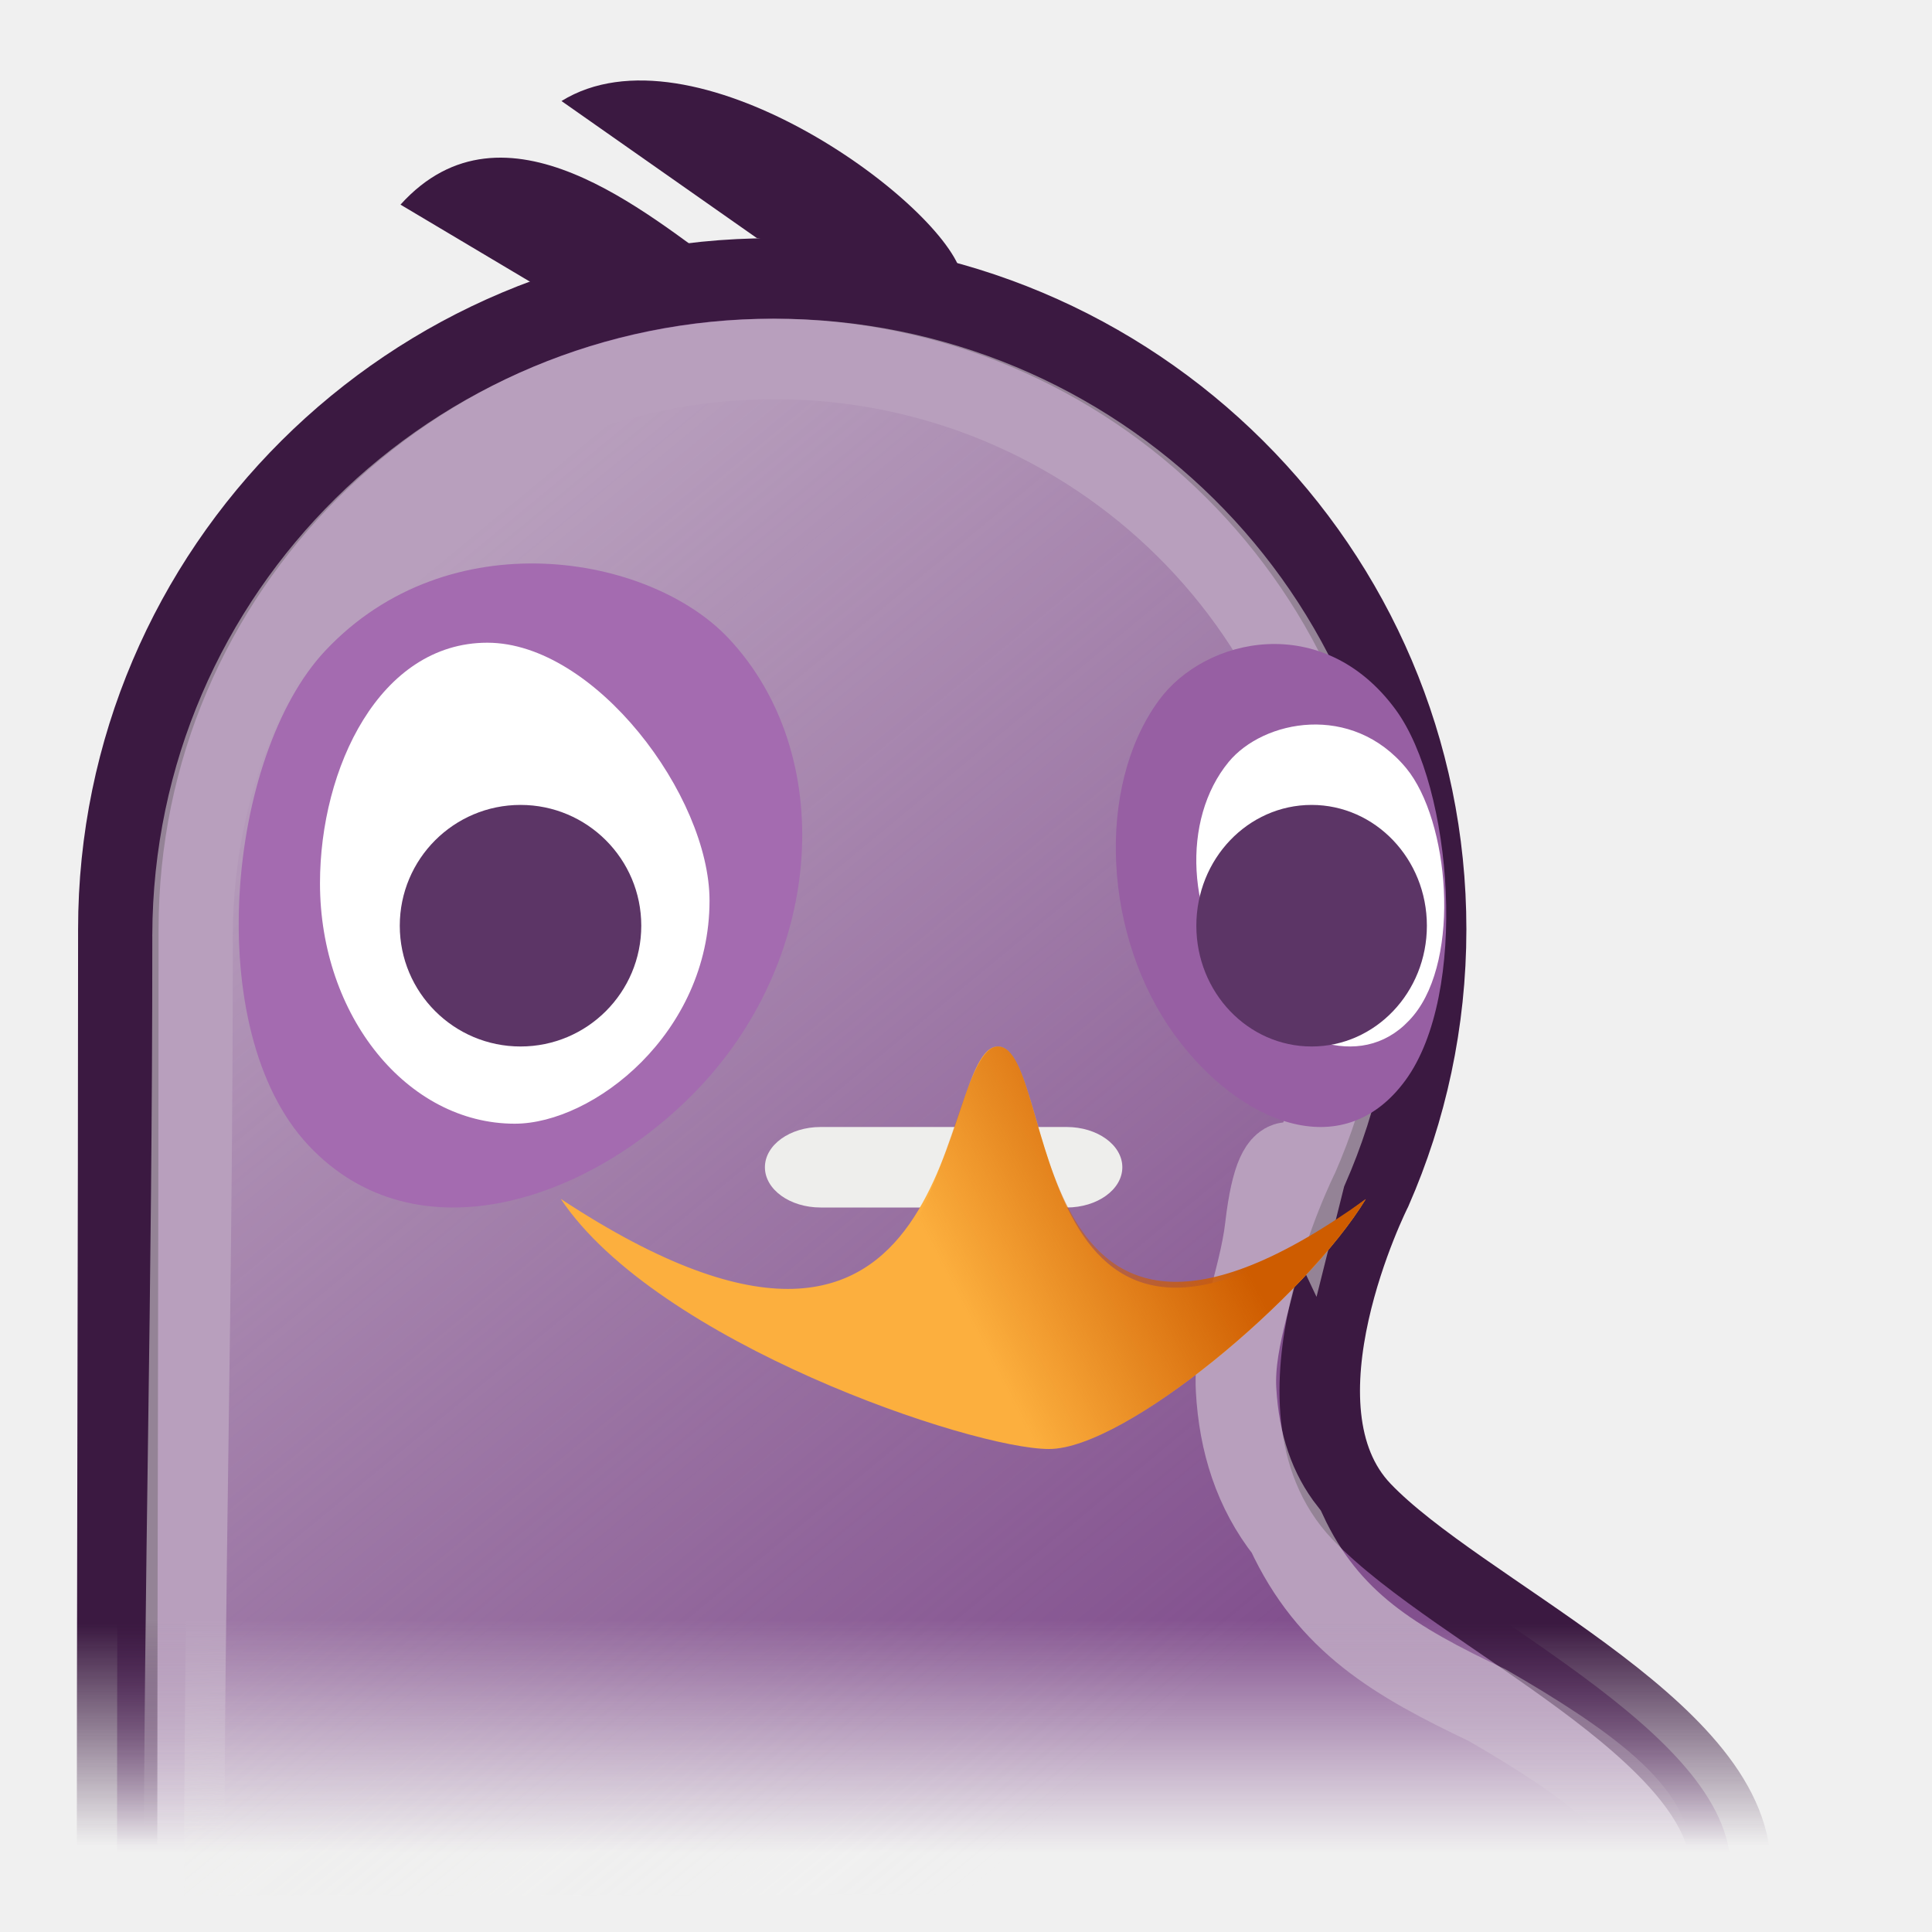
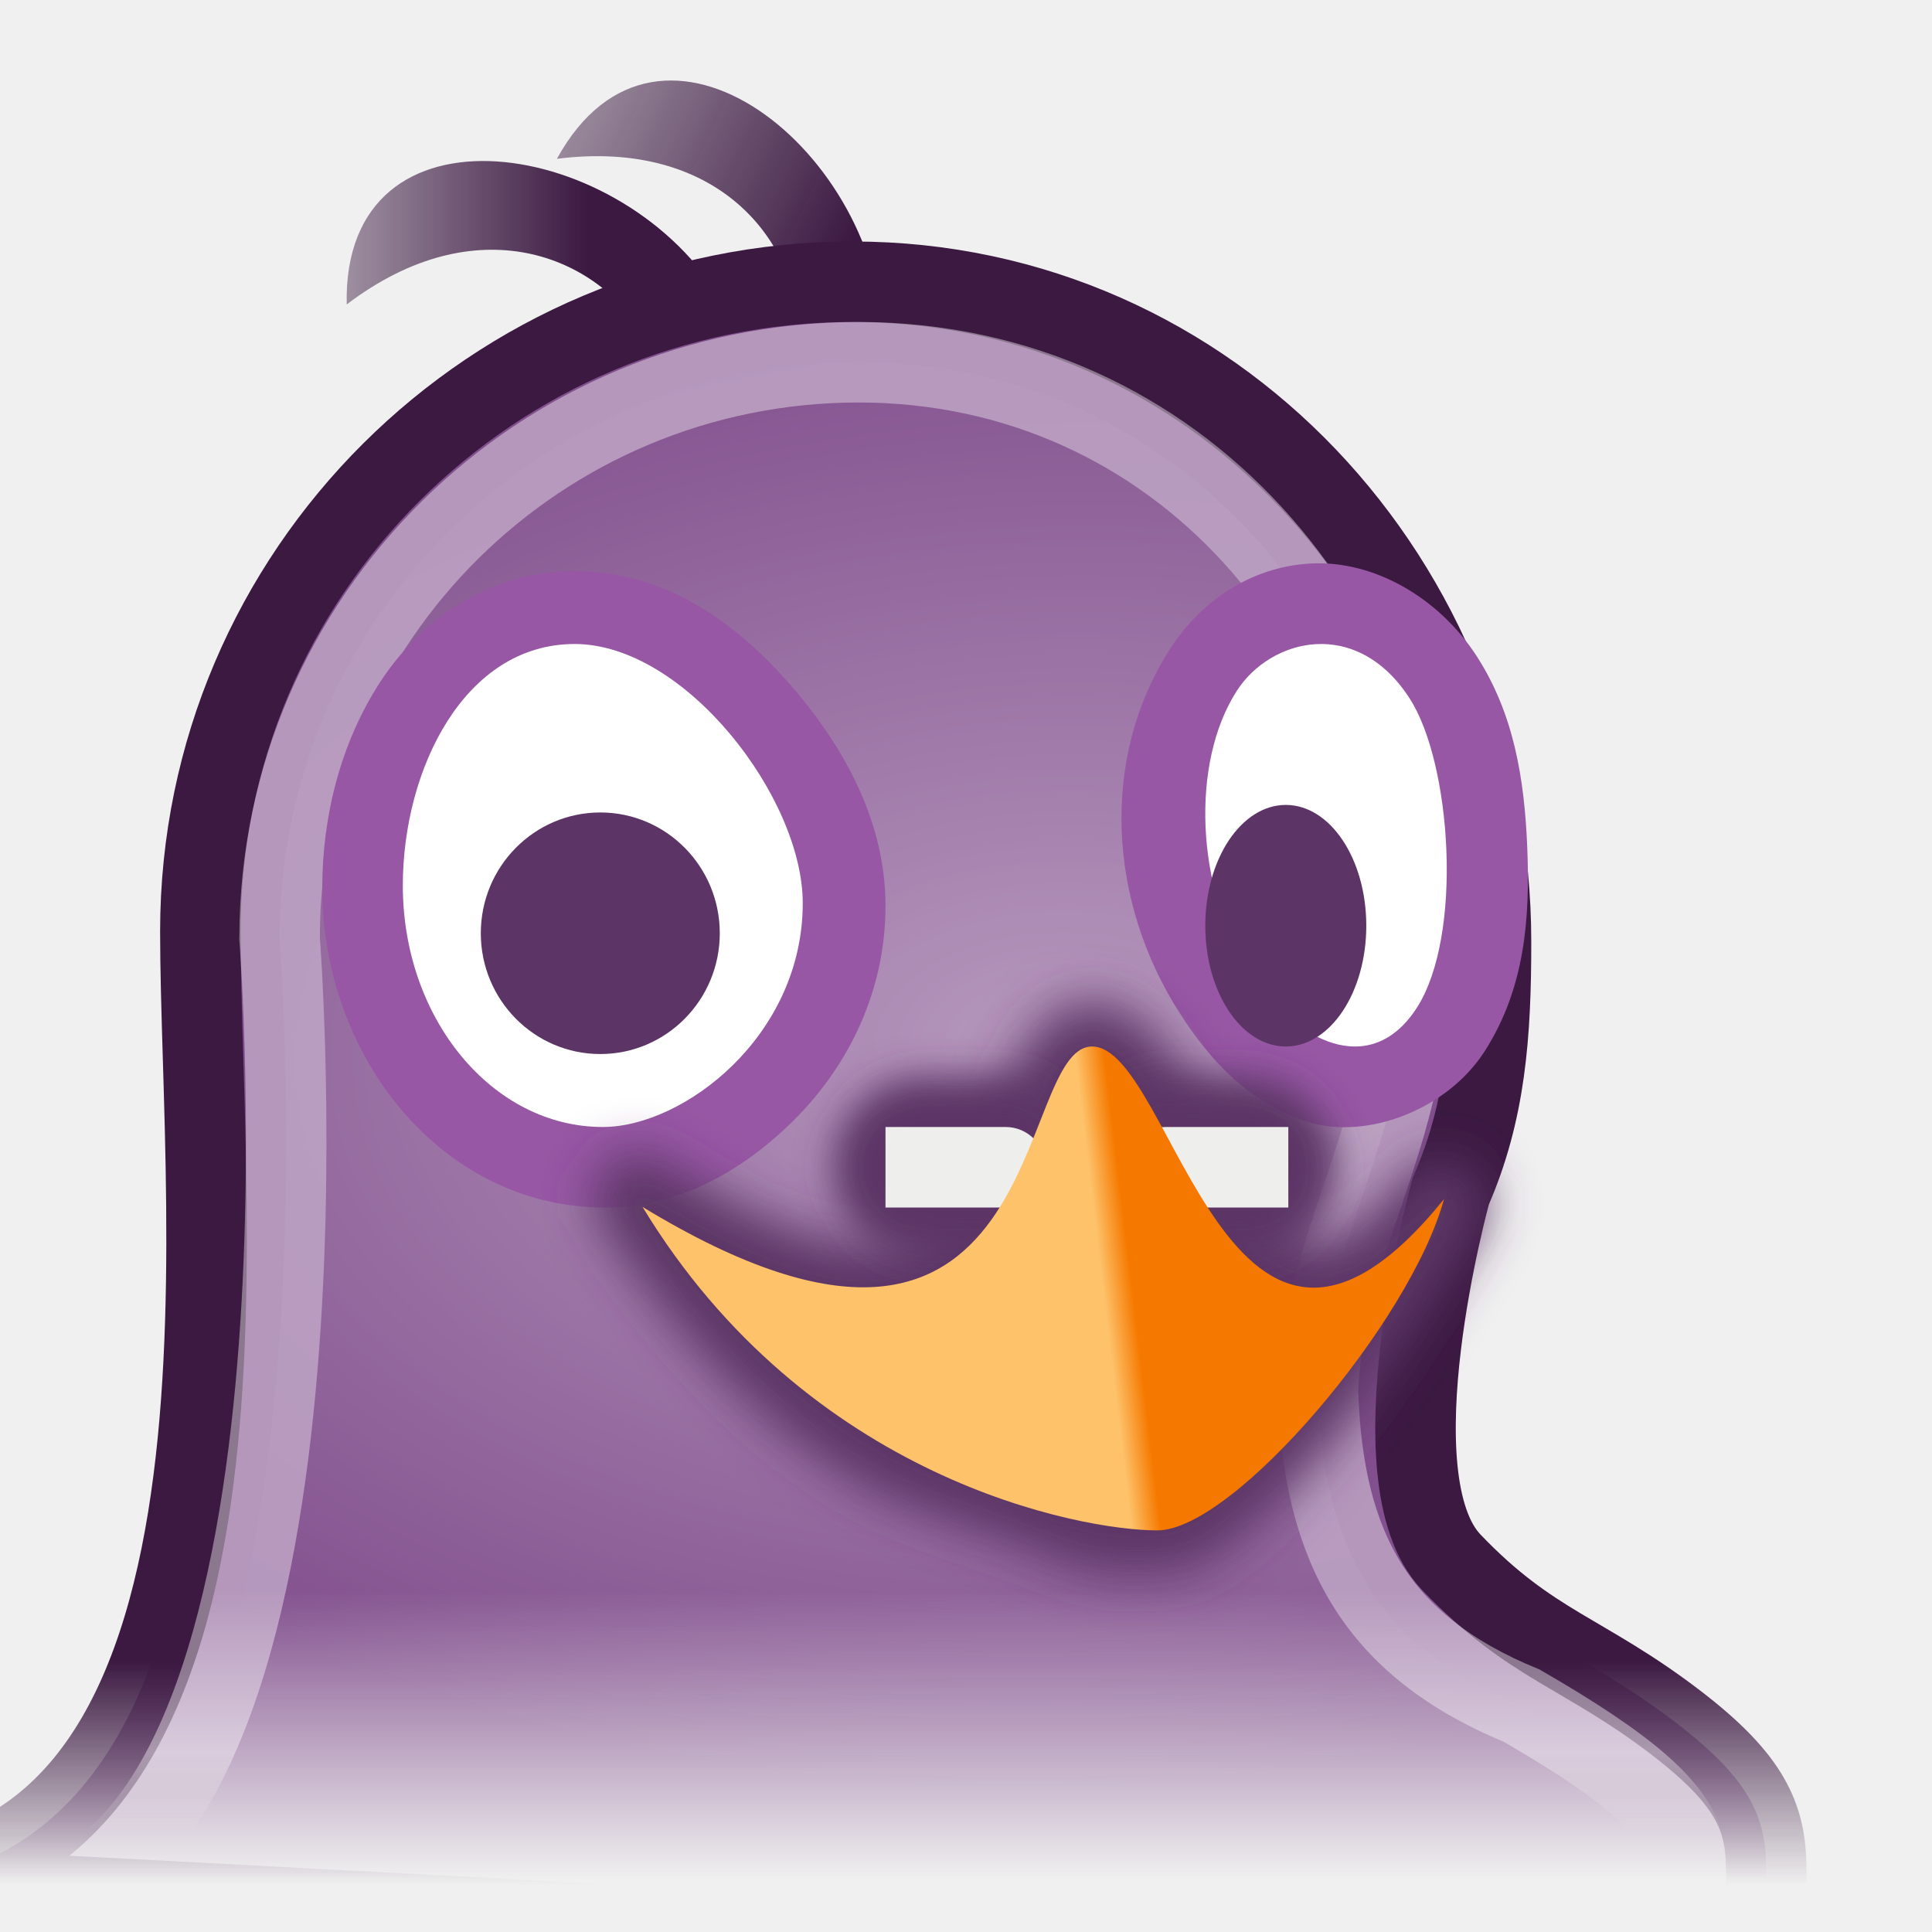
<svg xmlns="http://www.w3.org/2000/svg" xmlns:xlink="http://www.w3.org/1999/xlink" width="24" height="24" id="svg4345" version="1.0">
  <defs id="defs4347">
+     <linearGradient id="linearGradient8989">
+       <stop id="stop8991" offset="0" style="stop-color:#ffffff;stop-opacity:0.814" />
+       <stop id="stop8993" offset="1" style="stop-color:#eeeeec;stop-opacity:0;" />
+     </linearGradient>
+     <linearGradient id="linearGradient8838">
+       <stop style="stop-color:#3b1941;stop-opacity:1;" offset="0" id="stop8840" />
+       <stop style="stop-color:#3b1941;stop-opacity:0;" offset="1" id="stop8842" />
+     </linearGradient>
+     <linearGradient id="linearGradient8830">
+       <stop style="stop-color:#3b1941;stop-opacity:1;" offset="0" id="stop8832" />
+       <stop style="stop-color:#3b1941;stop-opacity:0;" offset="1" id="stop8834" />
+     </linearGradient>
+     <linearGradient id="linearGradient8776">
+       <stop style="stop-color:#ffffff;stop-opacity:0.824" offset="0" id="stop8778" />
+       <stop style="stop-color:#ffffff;stop-opacity:0" offset="1" id="stop8780" />
+     </linearGradient>
+     <linearGradient id="linearGradient8720">
+       <stop style="stop-color:#fdc26a;stop-opacity:1" offset="0" id="stop8722" />
+       <stop style="stop-color:#f57900;stop-opacity:1" offset="1" id="stop8724" />
+     </linearGradient>
    <linearGradient id="linearGradient3124">
      <stop style="stop-color:#3b1941;stop-opacity:1;" offset="0" id="stop3126" />
      <stop style="stop-color:#3b1941;stop-opacity:0;" offset="1" id="stop3128" />
    </linearGradient>
    <linearGradient id="linearGradient3116">
      <stop style="stop-color:#82508e;stop-opacity:1;" offset="0" id="stop3118" />
-       <stop style="stop-color:#82508e;stop-opacity:0;" offset="1" id="stop3120" />
+       <stop style="stop-color:#82508e;stop-opacity:0" offset="1" id="stop3120" />
    </linearGradient>
-     <linearGradient id="linearGradient3108">
-       <stop style="stop-color:#eeeeec;stop-opacity:1;" offset="0" id="stop3110" />
-       <stop style="stop-color:#eeeeec;stop-opacity:0;" offset="1" id="stop3112" />
-     </linearGradient>
-     <linearGradient id="linearGradient5438">
-       <stop style="stop-color:white;stop-opacity:1;" offset="0" id="stop5440" />
-       <stop style="stop-color:white;stop-opacity:0;" offset="1" id="stop5442" />
-     </linearGradient>
-     <linearGradient id="linearGradient6817">
-       <stop style="stop-color:white;stop-opacity:1;" offset="0" id="stop6819" />
-       <stop style="stop-color:white;stop-opacity:0;" offset="1" id="stop6821" />
-     </linearGradient>
-     <linearGradient id="linearGradient6537">
-       <stop style="stop-color:white;stop-opacity:1;" offset="0" id="stop6539" />
-       <stop style="stop-color:white;stop-opacity:0;" offset="1" id="stop6541" />
-     </linearGradient>
-     <linearGradient id="linearGradient6506">
-       <stop style="stop-color:#eeeeec;stop-opacity:1;" offset="0" id="stop6508" />
-       <stop style="stop-color:#eeeeec;stop-opacity:0;" offset="1" id="stop6510" />
-     </linearGradient>
-     <linearGradient id="linearGradient2804">
-       <stop style="stop-color:black;stop-opacity:0;" offset="0" id="stop2806" />
-       <stop id="stop2812" offset="0.5" style="stop-color:black;stop-opacity:1;" />
-       <stop style="stop-color:black;stop-opacity:0;" offset="1" id="stop2808" />
-     </linearGradient>
-     <radialGradient xlink:href="#linearGradient25546" id="radialGradient25572" gradientUnits="userSpaceOnUse" gradientTransform="matrix(1,0,0,0.994693,0,4.16407e-2)" cx="7.884" cy="1.51" fx="7.884" fy="1.51" r="8.488" />
-     <radialGradient xlink:href="#linearGradient25546" id="radialGradient25568" gradientUnits="userSpaceOnUse" gradientTransform="matrix(1,0,0,0.994693,0,4.16407e-2)" cx="7.884" cy="0.145" fx="7.884" fy="0.145" r="8.488" />
-     <linearGradient id="linearGradient25546">
-       <stop style="stop-color:white;stop-opacity:1;" offset="0" id="stop25548" />
-       <stop style="stop-color:white;stop-opacity:0;" offset="1" id="stop25550" />
-     </linearGradient>
-     <radialGradient xlink:href="#linearGradient25546" id="radialGradient25554" cx="7.884" cy="2.624" fx="7.884" fy="2.624" r="8.488" gradientTransform="matrix(1.131317,0,0,1.125313,-1.035262,-0.301139)" gradientUnits="userSpaceOnUse" />
-     <linearGradient id="linearGradient3800">
-       <stop style="stop-color:#f4d9b1;stop-opacity:1;" offset="0" id="stop3802" />
-       <stop style="stop-color:#df9725;stop-opacity:1;" offset="1" id="stop3804" />
-     </linearGradient>
-     <linearGradient xlink:href="#linearGradient6506" id="linearGradient6512" x1="15.646" y1="39.03" x2="15.646" y2="43.207" gradientUnits="userSpaceOnUse" gradientTransform="matrix(0.660903,0,0,0.627207,-0.293224,-4.361383)" />
-     <linearGradient xlink:href="#linearGradient6817" id="linearGradient6823" x1="0.239" y1="38.95" x2="5.709" y2="42.983" gradientUnits="userSpaceOnUse" />
-     <linearGradient xlink:href="#linearGradient5438" id="linearGradient5444" x1="30.152" y1="-0.865" x2="30.152" y2="23.012" gradientUnits="userSpaceOnUse" />
-     <linearGradient gradientUnits="userSpaceOnUse" y2="44.272" x2="5.537" y1="39.902" x1="-1.684" id="linearGradient6569" xlink:href="#linearGradient6563" />
-     <linearGradient gradientUnits="userSpaceOnUse" y2="23.559" x2="30.5" y1="0.034" x1="30.5" id="linearGradient2089" xlink:href="#linearGradient6537" />
-     <linearGradient gradientUnits="userSpaceOnUse" y2="50.08" x2="14.943" y1="39.743" x1="15.646" id="linearGradient2087" xlink:href="#linearGradient6506" />
-     <linearGradient id="linearGradient2081">
-       <stop id="stop2083" offset="0" style="stop-color:#f4d9b1;stop-opacity:1;" />
-       <stop id="stop2085" offset="1" style="stop-color:#df9725;stop-opacity:1;" />
-     </linearGradient>
-     <radialGradient gradientUnits="userSpaceOnUse" gradientTransform="matrix(1.131317,0,0,1.125313,-1.035262,-0.301139)" r="8.488" fy="2.624" fx="7.884" cy="2.624" cx="7.884" id="radialGradient2079" xlink:href="#linearGradient25546" />
-     <radialGradient r="8.488" fy="0.145" fx="7.884" cy="0.145" cx="7.884" gradientTransform="matrix(1,0,0,0.994693,0,4.16407e-2)" gradientUnits="userSpaceOnUse" id="radialGradient2071" xlink:href="#linearGradient25546" />
-     <radialGradient r="8.488" fy="1.51" fx="7.884" cy="1.51" cx="7.884" gradientTransform="matrix(1,0,0,0.994693,0,4.16407e-2)" gradientUnits="userSpaceOnUse" id="radialGradient2069" xlink:href="#linearGradient25546" />
-     <linearGradient id="linearGradient2061">
-       <stop id="stop2063" offset="0" style="stop-color:black;stop-opacity:0;" />
-       <stop style="stop-color:black;stop-opacity:1;" offset="0.5" id="stop2065" />
-       <stop id="stop2067" offset="1" style="stop-color:black;stop-opacity:0;" />
-     </linearGradient>
-     <linearGradient id="linearGradient6563">
-       <stop id="stop6565" offset="0" style="stop-color:white;stop-opacity:1;" />
-       <stop id="stop6567" offset="1" style="stop-color:white;stop-opacity:0;" />
-     </linearGradient>
-     <linearGradient id="linearGradient2850">
-       <stop id="stop2852" offset="0" style="stop-color:#ce5c00;stop-opacity:1;" />
-       <stop id="stop2854" offset="1" style="stop-color:#ce5c00;stop-opacity:0;" />
-     </linearGradient>
-     <linearGradient id="linearGradient3958">
-       <stop id="stop3960" offset="0" style="stop-color:#eeeeec;stop-opacity:1;" />
-       <stop id="stop3962" offset="1" style="stop-color:#eeeeec;stop-opacity:0;" />
-     </linearGradient>
-     <linearGradient id="linearGradient3968">
-       <stop id="stop3970" offset="0" style="stop-color:#82508e;stop-opacity:1;" />
-       <stop id="stop3972" offset="1" style="stop-color:#82508e;stop-opacity:0;" />
-     </linearGradient>
-     <linearGradient id="linearGradient3976">
-       <stop id="stop3978" offset="0" style="stop-color:#3b1941;stop-opacity:1;" />
-       <stop id="stop3980" offset="1" style="stop-color:#3b1941;stop-opacity:0;" />
-     </linearGradient>
-     <linearGradient xlink:href="#linearGradient2850" id="linearGradient2149" gradientUnits="userSpaceOnUse" gradientTransform="matrix(0.769231,0,0,0.714287,-34.23081,-12.28573)" x1="21.786" y1="28.143" x2="17.786" y2="30.071" />
-     <radialGradient xlink:href="#linearGradient3958" id="radialGradient2191" gradientUnits="userSpaceOnUse" gradientTransform="matrix(1.116159,0,0,1.076653,-36.39499,-20.28695)" cx="9.064" cy="21.512" fx="9.064" fy="21.512" r="16.664" />
-     <linearGradient xlink:href="#linearGradient6506" id="linearGradient2193" gradientUnits="userSpaceOnUse" x1="15.646" y1="39.743" x2="15.646" y2="53.502" gradientTransform="matrix(0.660903,0,0,0.627207,-32.26852,-10.3201)" />
-     <linearGradient xlink:href="#linearGradient3968" id="linearGradient2196" gradientUnits="userSpaceOnUse" x1="16.133" y1="40.782" x2="16.133" y2="48.069" gradientTransform="matrix(0.67692,0,0,0.646801,-32.53568,-10.90841)" />
-     <linearGradient xlink:href="#linearGradient3976" id="linearGradient2198" gradientUnits="userSpaceOnUse" x1="12.096" y1="40.908" x2="12.096" y2="46.463" gradientTransform="matrix(0.67692,0,0,0.646801,-32.53568,-10.90841)" />
-     <linearGradient xlink:href="#linearGradient6537" id="linearGradient2201" gradientUnits="userSpaceOnUse" x1="30.5" y1="0.034" x2="30.5" y2="23.559" gradientTransform="matrix(0.668893,0,0,0.668627,-32.91377,-10.19246)" />
-     <linearGradient xlink:href="#linearGradient3108" id="linearGradient3114" x1="10.183" y1="16.618" x2="27.598" y2="36.645" gradientUnits="userSpaceOnUse" gradientTransform="matrix(0.660903,0,0,0.627207,-0.293224,-4.361383)" />
-     <linearGradient xlink:href="#linearGradient3116" id="linearGradient3122" x1="15.723" y1="38.769" x2="15.723" y2="43.25" gradientUnits="userSpaceOnUse" gradientTransform="matrix(0.67692,0,0,0.646801,-0.560381,-4.949693)" />
-     <linearGradient xlink:href="#linearGradient3124" id="linearGradient3130" x1="13.151" y1="38.85" x2="13.151" y2="43.106" gradientUnits="userSpaceOnUse" gradientTransform="matrix(0.67692,0,0,0.646801,-0.560381,-4.949693)" />
-     <linearGradient xlink:href="#linearGradient2850" id="linearGradient3146" gradientUnits="userSpaceOnUse" gradientTransform="matrix(0.769231,0,0,0.714287,-2.265038,-6.285729)" x1="21.786" y1="28.143" x2="17.786" y2="30.071" />
-     <linearGradient xlink:href="#linearGradient5438" id="linearGradient2848" gradientUnits="userSpaceOnUse" x1="30.152" y1="-0.865" x2="30.152" y2="23.012" />
+     <linearGradient xlink:href="#linearGradient8989" id="linearGradient6512" x1="15.713" y1="41.672" x2="15.713" y2="43.283" gradientUnits="userSpaceOnUse" gradientTransform="matrix(0.657666,0,0,0.625853,0.8007403,-4.301059)" />
+     <linearGradient xlink:href="#linearGradient3124" id="linearGradient3130" x1="12.562" y1="39.538" x2="12.562" y2="43.859" gradientUnits="userSpaceOnUse" gradientTransform="matrix(0.6753496,0,0,0.6455349,0.4630688,-4.891953)" />
+     <linearGradient xlink:href="#linearGradient8720" id="linearGradient8726" x1="12.806" y1="16.652" x2="13.167" y2="16.609" gradientUnits="userSpaceOnUse" gradientTransform="translate(0.9722718,0)" />
+     <linearGradient xlink:href="#linearGradient3116" id="linearGradient8774" x1="10.625" y1="19.764" x2="10.625" y2="23.347" gradientUnits="userSpaceOnUse" gradientTransform="translate(0.9722718,0)" />
+     <radialGradient xlink:href="#linearGradient8776" id="radialGradient8782" cx="11.764" cy="12.832" fx="11.764" fy="12.832" r="9.5" gradientTransform="matrix(1.591326,-4.8823489e-2,2.9994878e-2,0.9776358,-5.969963,1.010364)" gradientUnits="userSpaceOnUse" />
+     <filter id="filter8810" x="-0.067" width="1.134" y="-0.106" height="1.211">
+       <feGaussianBlur stdDeviation="0.305" id="feGaussianBlur8812" />
+     </filter>
+     <linearGradient xlink:href="#linearGradient8830" id="linearGradient8836" x1="6.334" y1="3.101" x2="0.834" y2="3.101" gradientUnits="userSpaceOnUse" gradientTransform="translate(0.9722718,0)" />
+     <linearGradient xlink:href="#linearGradient8838" id="linearGradient8844" x1="9.57" y1="3.078" x2="3.062" y2="-0.047" gradientUnits="userSpaceOnUse" gradientTransform="translate(0.9722718,0)" />
+     <filter id="filter9040" x="-0.095" width="1.191" y="-0.322" height="1.644">
+       <feGaussianBlur stdDeviation="0.226" id="feGaussianBlur9042" />
+     </filter>
  </defs>
  <g id="layer1">
-     <path style="opacity:1;fill:#75507b;fill-opacity:1" d="M 11.578,7 C 7.935,7 6.811,10.527 9.339,13.903 C 10.159,14.997 12.647,17 12.985,17 L 13.004,16.099 C 11.973,14.802 10.625,13.294 10.922,12.986 C 14.677,12.986 14.964,11.881 14.964,9.835 C 14.964,8.054 13.616,7 11.578,7 z " id="path6521" />
-     <path style="opacity:1;fill:url(#linearGradient3122);fill-opacity:1;stroke:url(#linearGradient3130);stroke-width:1;stroke-miterlimit:4;stroke-dasharray:none;stroke-opacity:1" d="M 9.593,3.459 C 5.109,3.459 1.47,7.081 1.47,11.544 C 1.47,15.2 1.453,19.889 1.453,24.527 C 2.257,24.527 18.357,24.545 20.179,24.545 C 21.61,24.545 21.498,23.213 21.498,23.213 C 21.498,21.489 18.121,20.042 16.913,18.777 C 15.676,17.482 17.04,14.778 17.04,14.778 C 17.474,13.788 17.716,12.692 17.716,11.544 C 17.716,7.081 14.077,3.459 9.593,3.459 z " id="path5176" />
-     <path style="opacity:0.5;fill:url(#linearGradient3114);fill-opacity:1;stroke:url(#linearGradient6512);stroke-width:1;stroke-miterlimit:4;stroke-dasharray:none;stroke-opacity:1" d="M 9.62,4.459 C 5.647,4.459 2.403,7.642 2.392,11.613 C 2.392,11.619 2.391,11.626 2.392,11.632 C 2.392,16.203 2.287,19.636 2.287,23.549 C 3.566,23.549 14.546,23.531 18.396,23.531 C 19.167,23.531 20.48,23.847 20.48,22.928 C 20.48,22.789 20.348,22.528 19.984,22.203 C 19.621,21.878 19.077,21.53 18.477,21.184 C 17.33,20.638 16.501,20.156 15.979,19.028 C 15.576,18.517 15.391,17.917 15.355,17.264 C 15.319,16.61 15.64,15.91 15.717,15.245 C 15.871,13.915 16.209,14.631 16.209,14.631 C 16.219,14.591 16.232,14.552 16.25,14.514 C 16.638,13.635 16.849,12.656 16.849,11.632 C 16.849,7.652 13.601,4.459 9.62,4.459 z " id="path5241" />
-     <path style="fill:#a46bb0;fill-opacity:1;stroke:none;stroke-width:1;stroke-miterlimit:4;stroke-opacity:1" d="M 4.038,8.086 C 5.574,6.449 8.071,6.885 9.052,7.931 C 10.395,9.363 10.239,11.855 8.704,13.492 C 7.37,14.915 5.175,15.661 3.832,14.228 C 2.488,12.796 2.825,9.38 4.038,8.086 z " id="path3138" />
-     <path style="opacity:1;fill:white;fill-opacity:1;stroke:none;stroke-width:1;stroke-miterlimit:4;stroke-opacity:1" d="M 8.814,11.188 C 8.814,12.837 7.369,13.959 6.394,13.959 C 5.059,13.959 3.975,12.62 3.975,10.972 C 3.975,9.539 4.718,7.984 6.054,7.984 C 7.389,7.984 8.814,9.886 8.814,11.188 z " id="path5157" />
-     <path style="opacity:1;fill:#5c3566;fill-opacity:1;stroke:none;stroke-width:1;stroke-miterlimit:4;stroke-dasharray:none;stroke-opacity:1" id="path5162" d="M 11.411 24.312 A 1.241 1.295 0 1 1  8.929,24.312 A 1.241 1.295 0 1 1  11.411 24.312 z" transform="matrix(1.208633,0,0,1.158621,-5.825637,-16.66897)" />
-     <path style="fill:#3b1941;fill-opacity:1;stroke:none;stroke-width:1;stroke-miterlimit:4;stroke-opacity:1" d="M 4.975,2.542 C 6.268,1.111 8.06,2.682 8.975,3.326 L 7.062,3.784 L 4.975,2.542 z " id="path5192" />
-     <path style="fill:#3b1941;fill-opacity:1;stroke:none;stroke-width:1;stroke-miterlimit:4;stroke-opacity:1" d="M 6.975,1.255 C 8.594,0.253 11.643,2.461 11.937,3.38 L 9.404,2.959 L 6.975,1.255 z " id="rect5189" />
-     <path style="fill:#975fa3;fill-opacity:1;stroke:none;stroke-width:1;stroke-miterlimit:4;stroke-opacity:1" d="M 17.337,8.815 C 16.436,7.587 14.972,7.914 14.397,8.698 C 13.609,9.773 13.7,11.641 14.601,12.869 C 15.383,13.936 16.67,14.496 17.458,13.421 C 18.246,12.347 18.048,9.785 17.337,8.815 z " id="path3132" />
-     <path style="fill:white;fill-opacity:1;stroke:none;stroke-width:1;stroke-miterlimit:4;stroke-opacity:1" d="M 17.469,9.543 C 16.793,8.725 15.694,8.943 15.263,9.465 C 14.672,10.182 14.74,11.427 15.416,12.246 C 16.003,12.957 16.968,13.33 17.56,12.614 C 18.151,11.898 18.002,10.19 17.469,9.543 z " id="path3134" />
-     <path style="fill:#5c3566;fill-opacity:1;stroke:none;stroke-width:1;stroke-miterlimit:4;stroke-dasharray:none;stroke-opacity:1" id="path3136" d="M 11.411 24.312 A 1.241 1.295 0 1 1  8.929,24.312 A 1.241 1.295 0 1 1  11.411 24.312 z" transform="matrix(1.153827,0,0,1.158621,4.558885,-16.66895)" />
-     <rect style="fill:#eeeeec;fill-opacity:1;stroke:none;stroke-width:1;stroke-miterlimit:4;stroke-dasharray:none;stroke-opacity:1" id="rect3140" width="4.44" height="1" x="9.502" y="14" rx="0.692" ry="0.5" />
-     <path style="fill:#fcaf3e;fill-opacity:1;stroke:none;stroke-width:1.028;stroke-miterlimit:4;stroke-opacity:1" d="M 6.966,14.893 C 12.054,18.243 11.621,13 12.397,13 C 13.163,13 12.665,18.202 16.966,14.896 C 16.233,16.103 13.98,18 13.031,18 C 12.071,18 8.157,16.677 6.966,14.893 z " id="path3142" />
-     <path style="fill:url(#linearGradient3146);fill-opacity:1;stroke:none;stroke-width:1.028;stroke-miterlimit:4;stroke-opacity:1" d="M 6.966,14.893 C 11.706,19.171 11.621,13 12.397,13 C 13.163,13 12.607,18.028 16.966,14.896 C 16.233,16.103 13.98,18 13.031,18 C 12.071,18 8.157,16.677 6.966,14.893 z " id="path3144" />
+     <path style="fill:url(#linearGradient8844);fill-opacity:1;stroke:none;stroke-width:1;stroke-miterlimit:4;stroke-opacity:1" d="M 6.918,1.973 C 8.19,-0.347 10.972,1.909 10.972,4.281 L 9.927,4.195 C 9.927,2.999 8.923,1.717 6.918,1.973 z" id="rect5189" />
+     <path style="fill:url(#linearGradient8836);fill-opacity:1;stroke:none;stroke-width:1;stroke-miterlimit:4;stroke-opacity:1" d="M 4.307,3.782 C 4.249,1.137 7.787,1.7 8.972,3.753 L 8.024,4.202 C 7.426,3.166 5.916,2.558 4.307,3.782 z" id="path8784" />
+     <path style="opacity:1;fill:url(#linearGradient8774);fill-opacity:1;stroke:url(#linearGradient3130);stroke-width:1;stroke-miterlimit:4;stroke-dasharray:none;stroke-opacity:1" d="M 10.593,3.5 C 6.12,3.5 2.489,7.115 2.489,11.569 C 2.489,15.218 3.499,23.428 -1.789,23.428 C -0.987,23.428 18.806,24.545 20.624,24.545 C 22.051,24.545 21.94,23.215 21.94,23.215 C 21.94,22.577 21.741,22.109 20.831,21.409 C 19.676,20.522 19.025,20.45 18.029,19.407 C 17.032,18.364 18.022,14.797 18.022,14.797 C 18.455,13.809 18.522,12.847 18.522,11.701 C 18.522,7.247 15.067,3.5 10.593,3.5 z" id="path5176" />
+     <path style="opacity:0.5;fill:url(#radialGradient8782);fill-opacity:1;stroke:url(#linearGradient6512);stroke-width:1;stroke-miterlimit:4;stroke-dasharray:none;stroke-opacity:1" d="M 10.666,4.5 C 6.712,4.5 3.483,7.677 3.473,11.639 C 3.472,11.645 3.472,11.652 3.473,11.658 C 3.473,11.658 4.336,22.579 0.479,23.612 C 1.753,23.612 14.992,23.531 18.824,23.531 C 19.591,23.531 20.898,23.846 20.898,22.93 C 20.898,22.791 20.766,22.53 20.404,22.206 C 20.043,21.882 19.501,21.534 18.904,21.189 C 17.107,20.45 16.433,19.239 16.372,17.277 C 16.453,15.302 17.621,13.949 17.485,11.768 C 17.485,7.797 14.626,4.5 10.666,4.5 z" id="path5241" />
+     <path style="opacity:1;fill:#9757a4;fill-opacity:1;stroke:none;stroke-width:1;stroke-miterlimit:4;stroke-opacity:1" id="path8816" d="M 7.156,7.031 C 6.103,7.031 5.243,7.646 4.75,8.406 C 4.257,9.166 4.031,10.08 4.031,10.969 C 4.031,13.065 5.511,14.938 7.531,14.938 C 8.401,14.938 9.19,14.518 9.844,13.875 C 10.498,13.232 11,12.303 11,11.188 C 11,10.167 10.509,9.243 9.844,8.469 C 9.178,7.695 8.291,7.031 7.156,7.031 z" transform="matrix(1.003979,0,0,1,-4.3768242e-2,6.25e-2)" />
+     <path style="opacity:1;fill:#ffffff;fill-opacity:1;stroke:none;stroke-width:1;stroke-miterlimit:4;stroke-opacity:1" d="M 9.972,11.218 C 9.972,12.874 8.489,14 7.488,14 C 6.117,14 5.004,12.656 5.004,11 C 5.004,9.561 5.766,8 7.138,8 C 8.509,8 9.972,9.909 9.972,11.218 z" id="path5157" />
+     <path style="opacity:1;fill:#5c3566;fill-opacity:1;stroke:none;stroke-width:1;stroke-miterlimit:4;stroke-dasharray:none;stroke-opacity:1" id="path5162" d="M 11.411,24.312 A 1.241,1.295 0 1 1 8.929,24.312 A 1.241,1.295 0 1 1 11.411,24.312 z" transform="matrix(1.196043,0,0,1.158621,-4.706683,-16.57522)" />
+     <path style="fill:#9757a4;fill-opacity:1;stroke:none;stroke-width:1;stroke-miterlimit:4;stroke-opacity:1" id="path8820" d="M 15.312,7 C 14.537,7.042 13.928,7.494 13.562,8.062 C 12.69,9.419 12.791,11.2 13.688,12.594 C 14.065,13.182 14.559,13.713 15.281,13.938 C 16.003,14.162 17.002,13.788 17.469,13.062 C 17.974,12.276 18.035,11.402 18,10.531 C 17.965,9.661 17.829,8.862 17.375,8.156 C 16.897,7.413 16.08,6.958 15.312,7 z" transform="translate(0.9722718,0)" />
+     <path style="fill:#ffffff;fill-opacity:1;stroke:none;stroke-width:1;stroke-miterlimit:4;stroke-opacity:1" d="M 17.513,8.679 C 16.855,7.656 15.784,7.928 15.364,8.582 C 14.788,9.477 14.855,11.034 15.513,12.057 C 16.085,12.947 17.025,13.413 17.601,12.518 C 18.177,11.622 18.032,9.487 17.513,8.679 z" id="path3134" />
+     <path style="fill:#5c3566;fill-opacity:1;stroke:none;stroke-width:1;stroke-miterlimit:4;stroke-dasharray:none;stroke-opacity:1" id="path3136" d="M 11.411,24.312 A 1.241,1.295 0 1 1 8.929,24.312 A 1.241,1.295 0 1 1 11.411,24.312 z" transform="matrix(0.8057553,0,0,1.158621,7.778029,-16.66897)" />
+     <path style="fill:#5c3566;fill-opacity:1;stroke:none;stroke-width:1.028;stroke-miterlimit:4;stroke-opacity:1;filter:url(#filter8810)" d="M 13.566,12.438 C 13.195,12.438 12.925,12.698 12.785,12.906 C 12.645,13.115 12.564,13.334 12.472,13.562 C 12.289,14.02 12.105,14.518 11.847,14.875 C 11.589,15.232 11.327,15.453 10.816,15.469 C 10.305,15.485 9.473,15.24 8.254,14.438 C 8.031,14.277 7.724,14.301 7.53,14.495 C 7.336,14.69 7.311,14.996 7.472,15.219 C 8.178,16.275 9.236,17.584 10.613,18.406 C 11.301,18.817 12.405,19.087 12.988,19.344 C 13.571,19.6 13.914,19.562 14.379,19.562 C 14.899,19.562 15.235,19.264 15.597,18.938 C 15.959,18.611 16.339,18.201 16.691,17.75 C 17.395,16.847 18.036,15.803 18.41,15.188 C 18.521,14.941 18.44,14.651 18.217,14.497 C 17.995,14.344 17.694,14.371 17.504,14.562 C 16.888,15.324 16.51,15.448 16.316,15.438 C 16.122,15.427 15.873,15.263 15.597,14.875 C 15.321,14.487 15.049,13.964 14.785,13.5 C 14.653,13.268 14.518,13.036 14.347,12.844 C 14.176,12.651 13.933,12.438 13.566,12.438 z" id="path8770" />
+     <path style="fill:#5c3566;fill-opacity:1;stroke:none;stroke-width:1;stroke-miterlimit:4;stroke-dasharray:none;stroke-opacity:1;filter:url(#filter9040)" id="path8998" d="M 10.5,13.375 C 9.883,13.375 9.375,13.883 9.375,14.5 C 9.375,15.117 9.883,15.625 10.5,15.625 L 11.5,15.625 C 11.997,15.625 12.352,15.266 12.5,14.812 C 12.648,15.266 13.003,15.625 13.5,15.625 L 14.5,15.625 C 15.117,15.625 15.625,15.117 15.625,14.5 C 15.625,13.883 15.117,13.375 14.5,13.375 L 13.5,13.375 C 13.003,13.375 12.648,13.734 12.5,14.188 C 12.352,13.734 11.997,13.375 11.5,13.375 L 10.5,13.375 z" transform="translate(0.9722718,0)" />
+     <path style="fill:#eeeeec;fill-opacity:1;stroke:none;stroke-width:1;stroke-miterlimit:4;stroke-dasharray:none;stroke-opacity:1" d="M 11,14 C 11,14 11,15 11,15 L 12.492,15 C 12.767,15 12.989,14.777 12.989,14.5 C 12.989,14.223 12.767,14 12.492,14 L 11,14 z M 14.481,14 C 14.205,14 13.983,14.223 13.983,14.5 C 13.983,14.777 14.205,15 14.481,15 L 16.004,15 C 16.004,15 16.004,14.168 16.004,14 L 14.481,14 z" id="rect3140" />
+     <path style="fill:url(#linearGradient8726);fill-opacity:1;stroke:none;stroke-width:1.028;stroke-miterlimit:4;stroke-opacity:1" d="M 7.982,14.993 C 13.071,18.088 12.578,13 13.567,13 C 14.579,13 15.264,18.202 17.938,14.896 C 17.518,16.431 15.326,19.011 14.377,19.011 C 13.417,19.011 10.035,18.378 7.982,14.993 z" id="path3142" />
  </g>
</svg>
